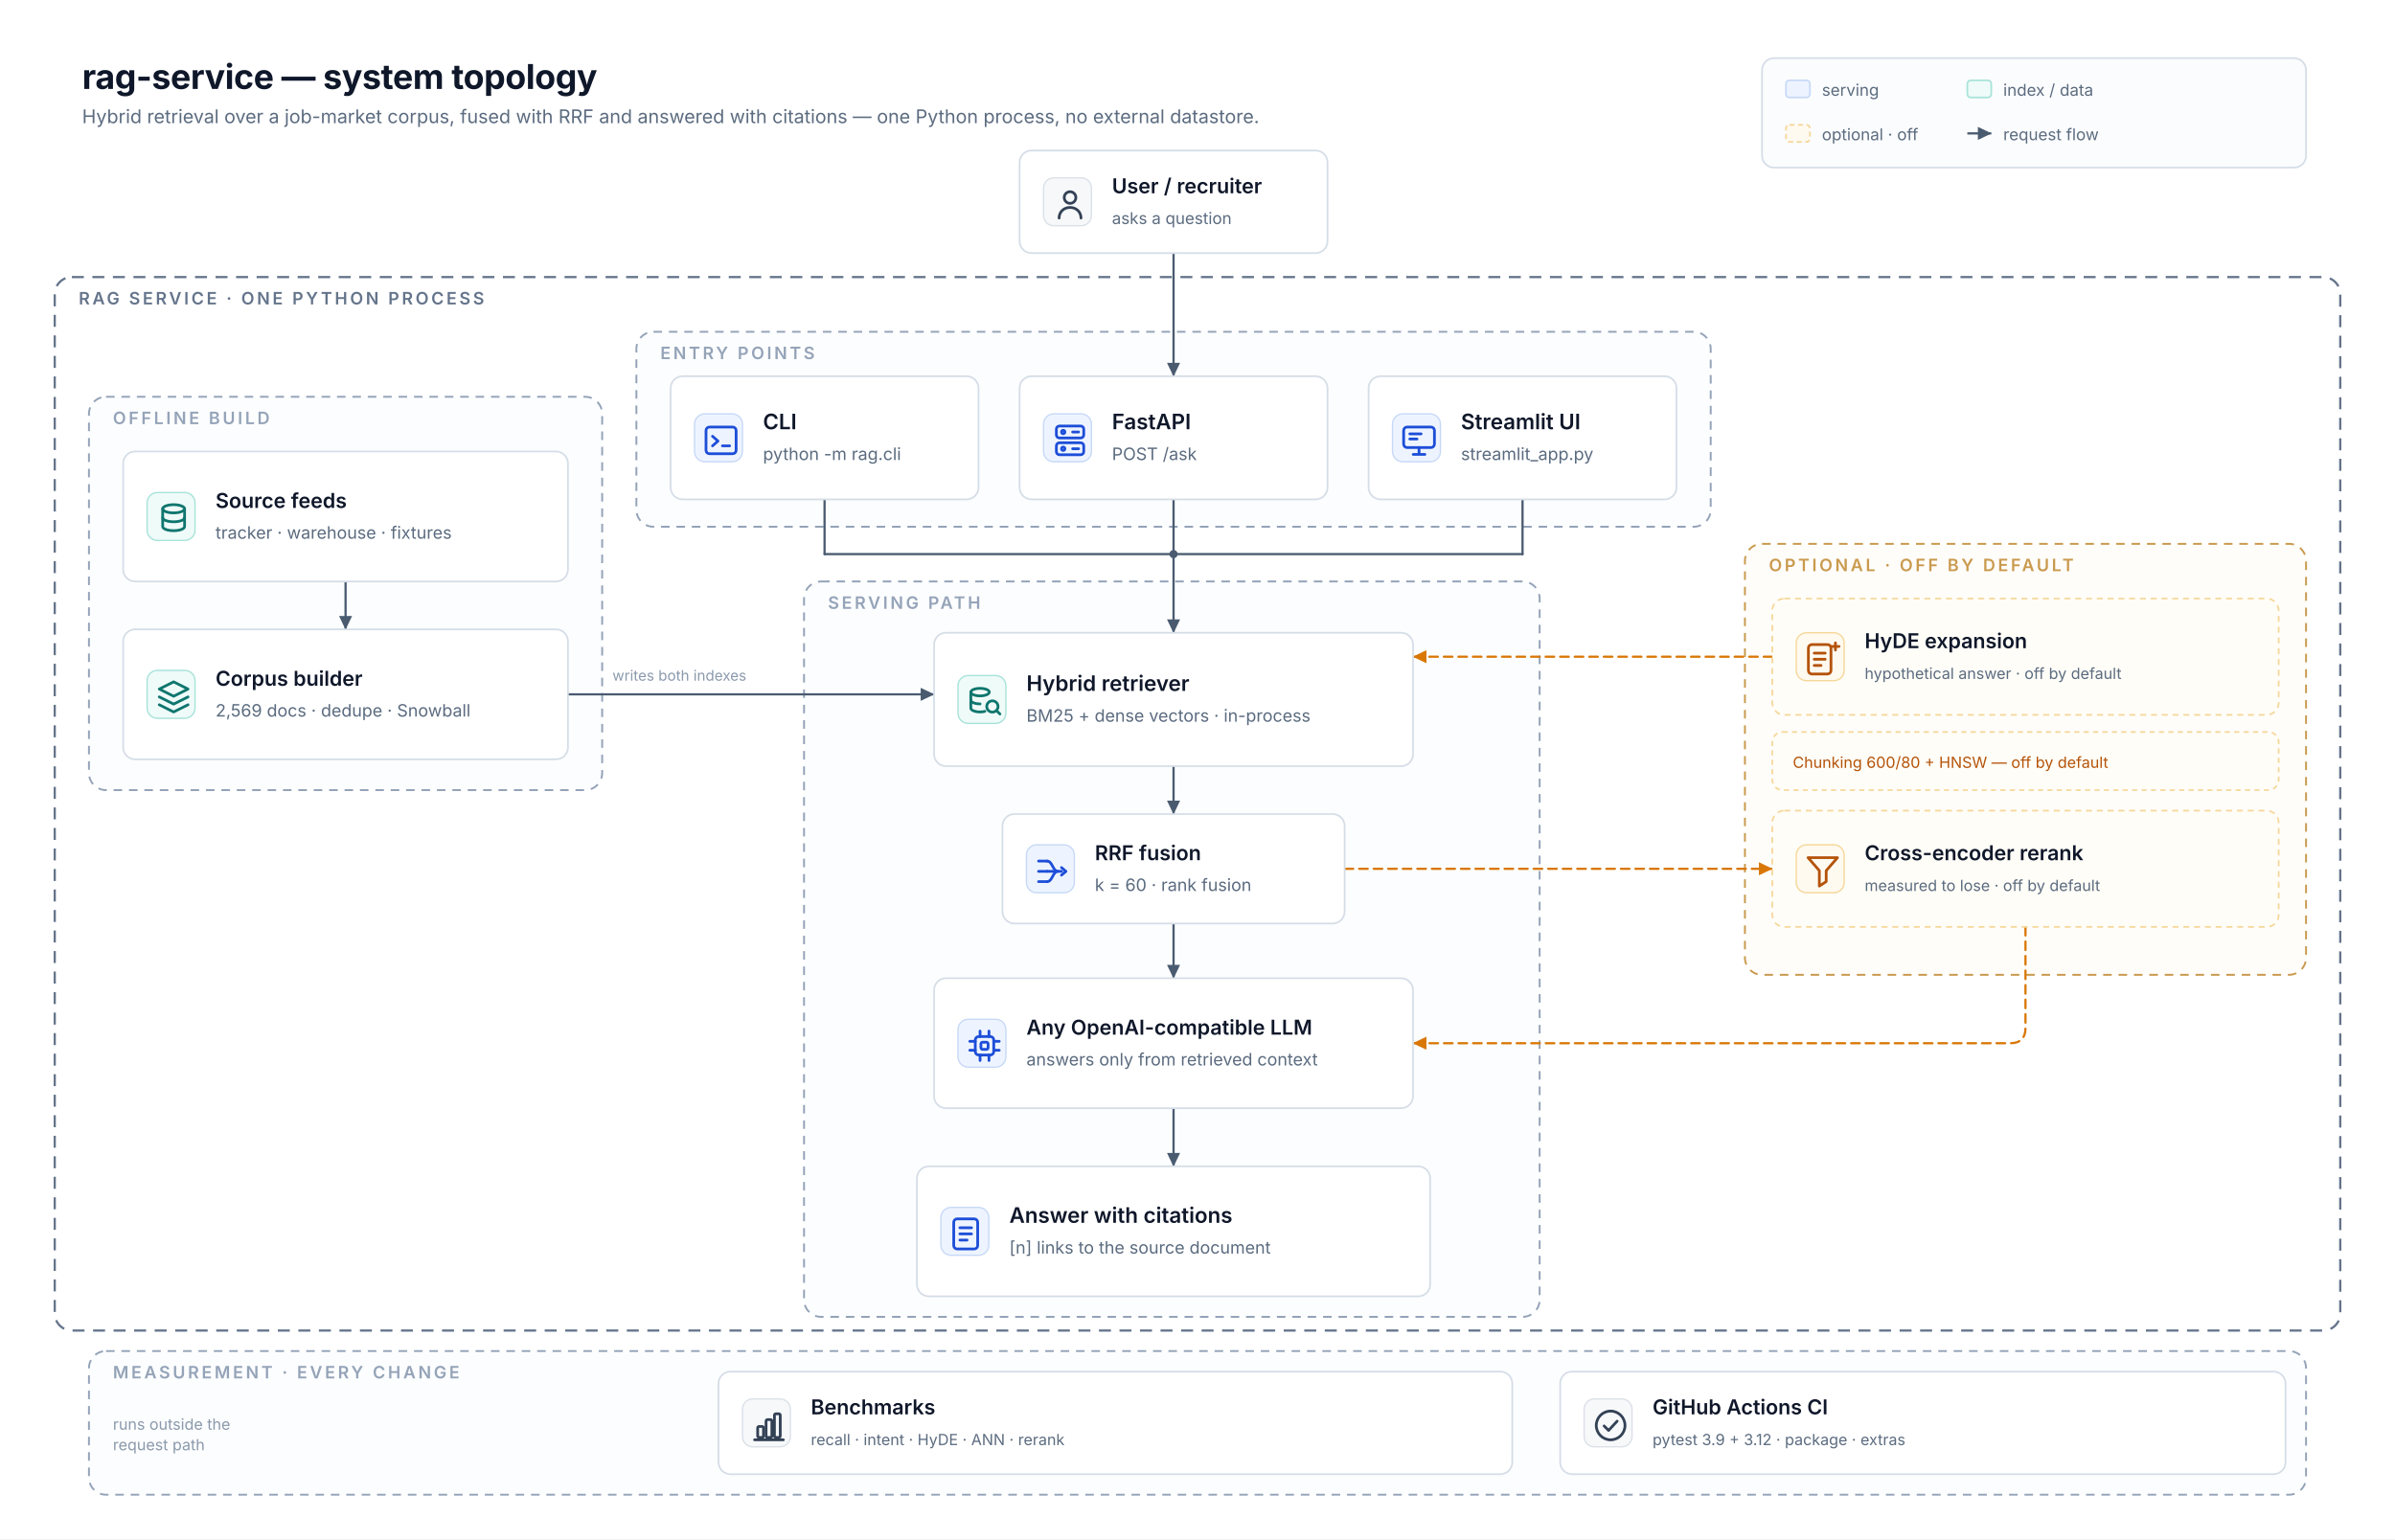
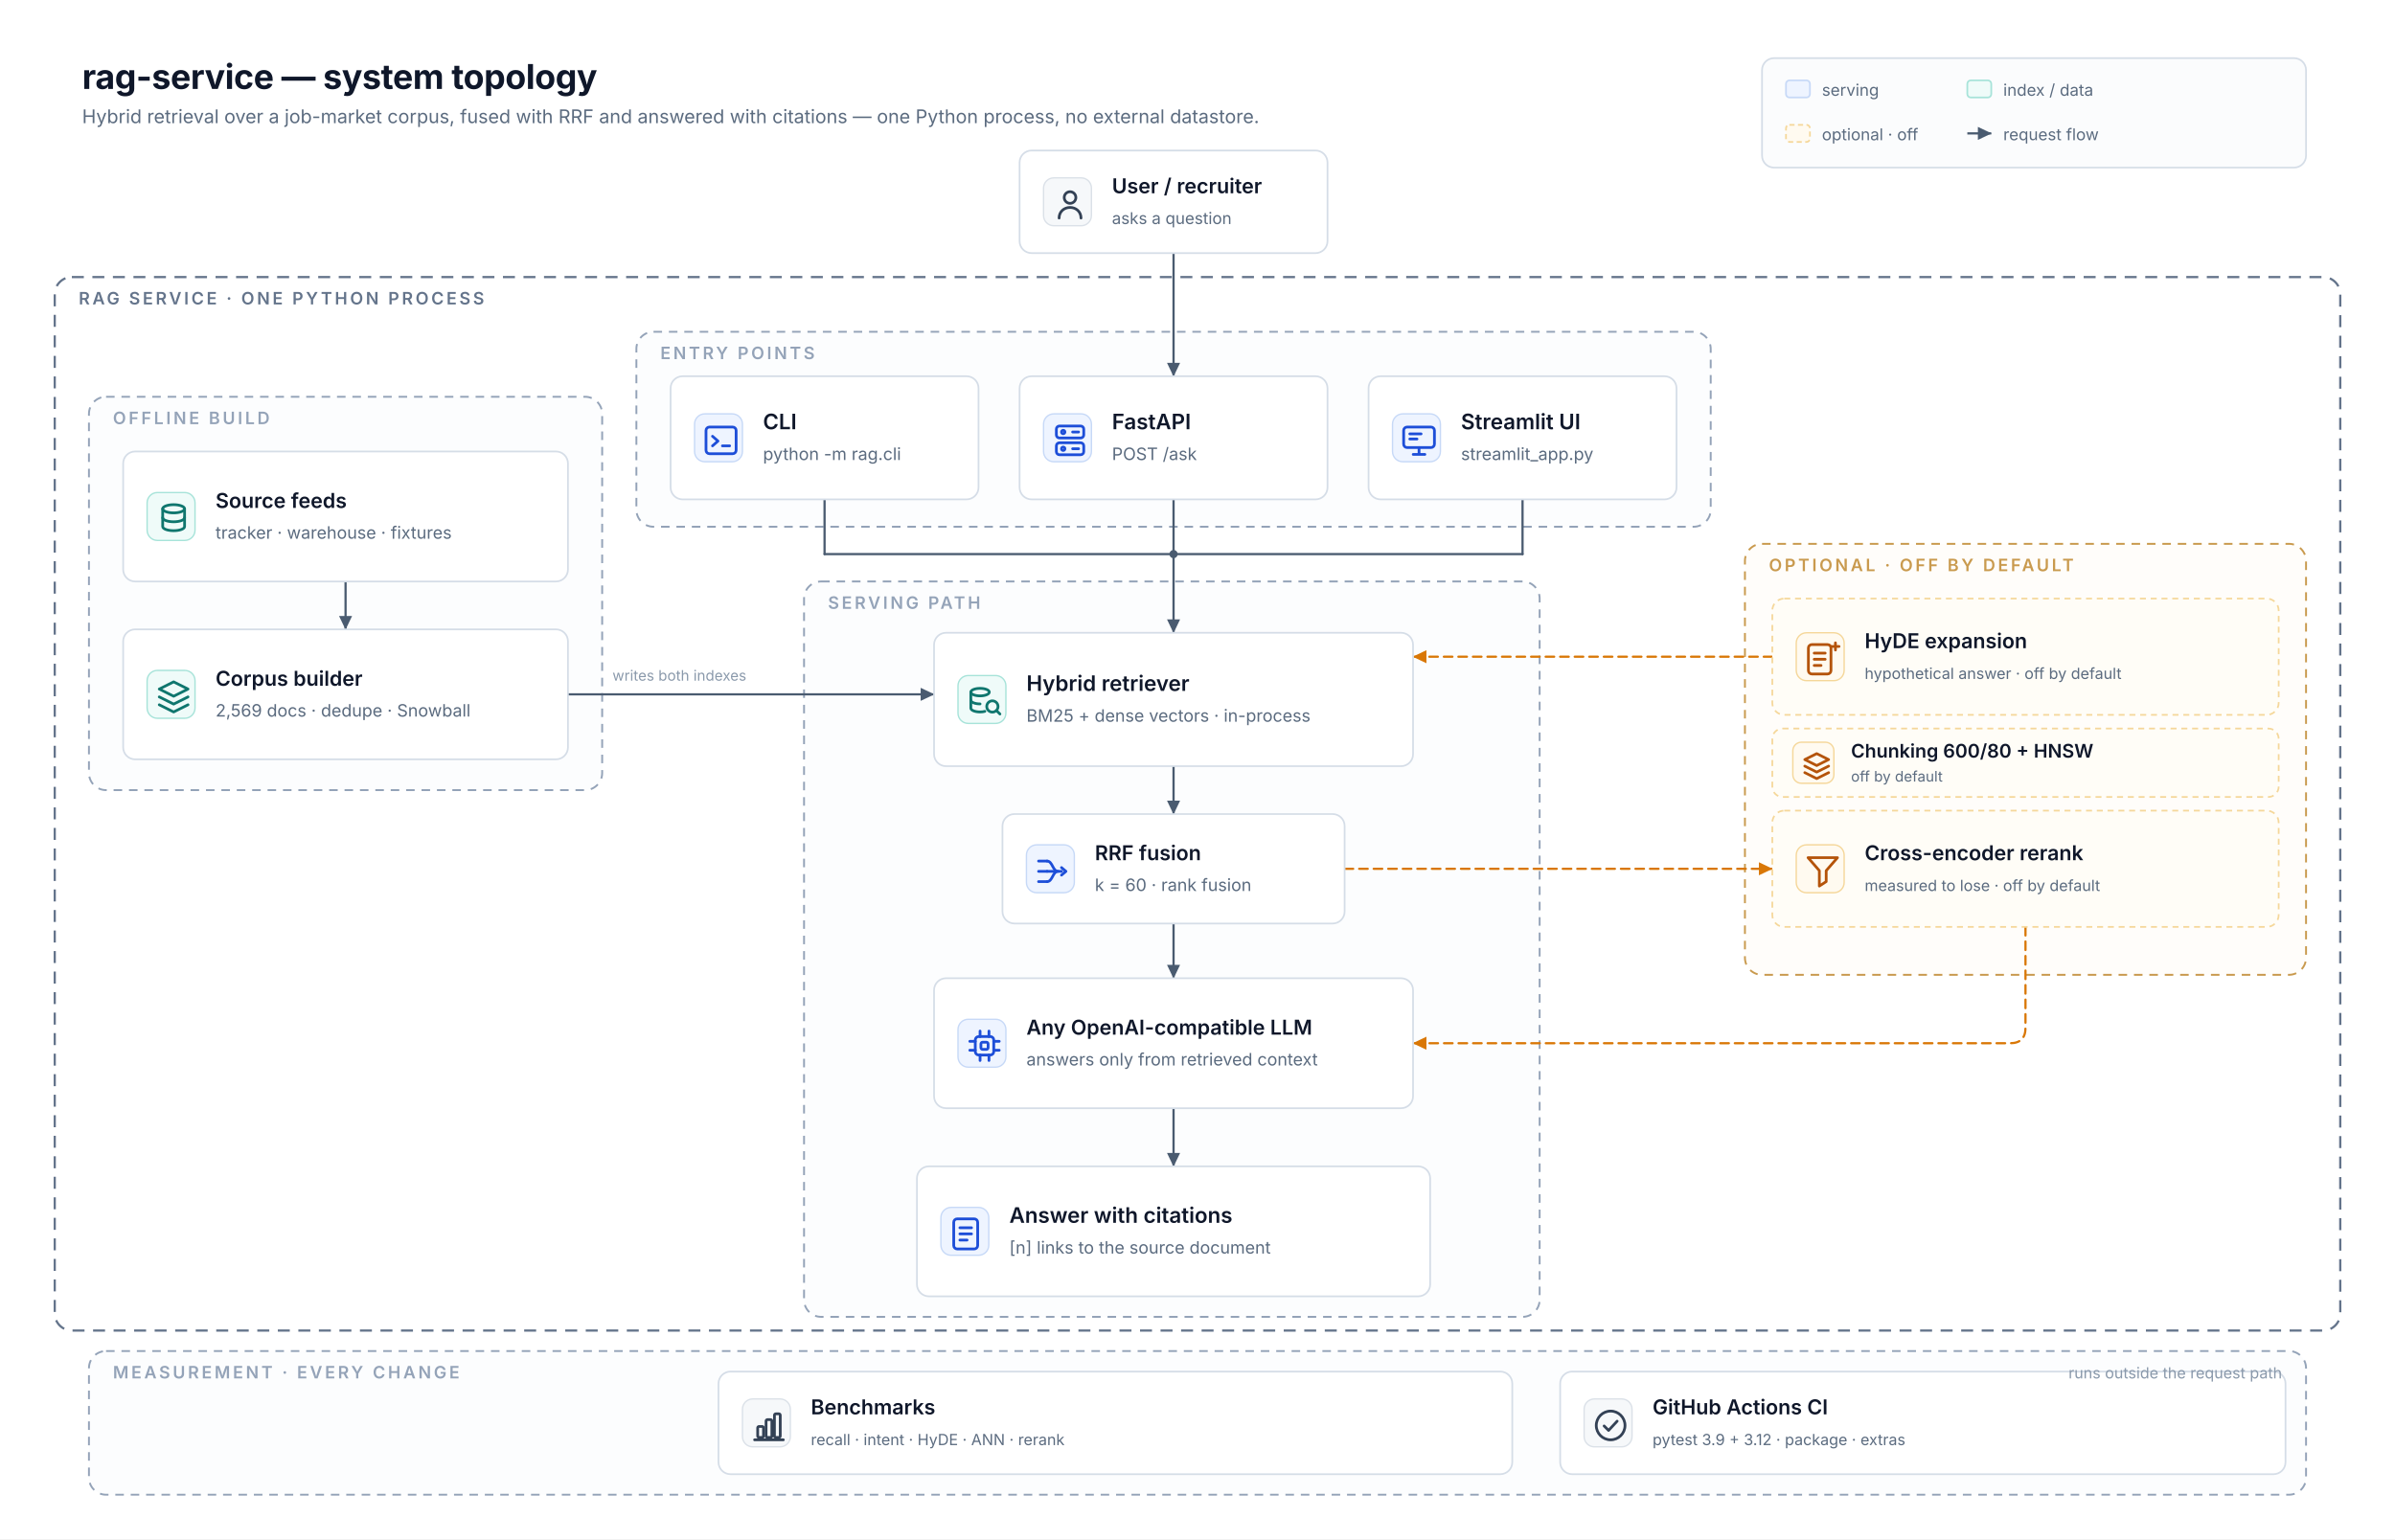
<svg xmlns="http://www.w3.org/2000/svg" width="1400" height="900" viewBox="0 0 1400 900" font-family="Inter, Helvetica, Arial, sans-serif">
  <rect width="1400" height="900" fill="#ffffff" />
  <defs>
    <marker id="ar" viewBox="0 0 10 10" refX="9.4" refY="5" markerWidth="7" markerHeight="7" orient="auto-start-reverse">
      <path d="M0.8 0.8 L9.6 5 L0.8 9.2 z" fill="#4a5b70" />
    </marker>
    <marker id="arAmber" viewBox="0 0 10 10" refX="9.4" refY="5" markerWidth="7" markerHeight="7" orient="auto-start-reverse">
      <path d="M0.8 0.8 L9.6 5 L0.8 9.2 z" fill="#d97706" />
    </marker>
  </defs>
  <text x="48" y="52" font-size="20" font-weight="700" fill="#0f172a" letter-spacing="-0.2">rag-service — system topology</text>
  <text x="48" y="72" font-size="11" fill="#5b6b7f">Hybrid retrieval over a job-market corpus, fused with RRF and answered with citations — one Python process, no external datastore.</text>
  <rect x="1030" y="34" width="318" height="64" rx="7" fill="#fbfcfd" stroke="#d5dde7" />
  <rect x="1044" y="47" width="14" height="10" rx="2" fill="#eef4ff" stroke="#c7d9f7" />
  <text x="1065" y="56" font-size="9.5" fill="#5b6b7f">serving</text>
  <rect x="1150" y="47" width="14" height="10" rx="2" fill="#effbf9" stroke="#a7e3d9" />
  <text x="1171" y="56" font-size="9.5" fill="#5b6b7f">index / data</text>
  <rect x="1044" y="73" width="14" height="10" rx="2" fill="#fffaf0" stroke="#f5d79a" stroke-dasharray="3 2" />
  <text x="1065" y="82" font-size="9.5" fill="#5b6b7f">optional · off</text>
  <path d="M1150 78h14" stroke="#4a5b70" stroke-width="1.3" marker-end="url(#ar)" />
  <text x="1171" y="82" font-size="9.5" fill="#5b6b7f">request flow</text>
  <rect x="32" y="162" width="1336" height="616" rx="10" fill="none" stroke="#64748b" stroke-width="1.3" stroke-dasharray="7 5" />
  <text x="46" y="178" font-size="10" font-weight="600" fill="#64748b" letter-spacing="1.5">RAG SERVICE · ONE PYTHON PROCESS</text>
  <rect x="372" y="194" width="628" height="114" rx="10" fill="#fcfdfe" stroke="#94a3b8" stroke-width="1.1" stroke-dasharray="5 4" />
  <text x="386" y="210" font-size="10" font-weight="600" fill="#94a3b8" letter-spacing="1.5">ENTRY POINTS</text>
  <rect x="52" y="232" width="300" height="230" rx="10" fill="#fcfdfe" stroke="#94a3b8" stroke-width="1.1" stroke-dasharray="5 4" />
  <text x="66" y="248" font-size="10" font-weight="600" fill="#94a3b8" letter-spacing="1.5">OFFLINE BUILD</text>
  <rect x="470" y="340" width="430" height="430" rx="10" fill="#fcfdfe" stroke="#94a3b8" stroke-width="1.1" stroke-dasharray="5 4" />
  <text x="484" y="356" font-size="10" font-weight="600" fill="#94a3b8" letter-spacing="1.5">SERVING PATH</text>
  <rect x="1020" y="318" width="328" height="252" rx="10" fill="#fffdfa" stroke="#c99a4e" stroke-width="1.1" stroke-dasharray="5 4" />
  <text x="1034" y="334" font-size="10" font-weight="600" fill="#c99a4e" letter-spacing="1.5">OPTIONAL · OFF BY DEFAULT</text>
  <rect x="52" y="790" width="1296" height="84" rx="10" fill="#fcfdfe" stroke="#94a3b8" stroke-width="1.1" stroke-dasharray="5 4" />
  <text x="66" y="806" font-size="10" font-weight="600" fill="#94a3b8" letter-spacing="1.5">MEASUREMENT · EVERY CHANGE</text>
  <path d="M 686.0 148.0 L 686.0 220.0" fill="none" stroke="#4a5b70" stroke-width="1.3" marker-end="url(#ar)" stroke-linecap="round" stroke-linejoin="round" />
  <path d="M 482.0 292.0 L 482.0 324.0" fill="none" stroke="#4a5b70" stroke-width="1.3" stroke-linecap="round" />
  <path d="M 686.0 292.0 L 686.0 324.0" fill="none" stroke="#4a5b70" stroke-width="1.3" stroke-linecap="round" />
  <path d="M 890.0 292.0 L 890.0 324.0" fill="none" stroke="#4a5b70" stroke-width="1.3" stroke-linecap="round" />
  <path d="M 482.0 324.0 L 890.0 324.0" fill="none" stroke="#4a5b70" stroke-width="1.3" stroke-linecap="round" />
  <circle cx="686" cy="324" r="2.4" fill="#4a5b70" />
  <path d="M 686.0 324.0 L 686.0 370.0" fill="none" stroke="#4a5b70" stroke-width="1.3" marker-end="url(#ar)" stroke-linecap="round" stroke-linejoin="round" />
  <path d="M 686.0 448.0 L 686.0 476.0" fill="none" stroke="#4a5b70" stroke-width="1.3" marker-end="url(#ar)" stroke-linecap="round" stroke-linejoin="round" />
  <path d="M 686.0 540.0 L 686.0 572.0" fill="none" stroke="#4a5b70" stroke-width="1.3" marker-end="url(#ar)" stroke-linecap="round" stroke-linejoin="round" />
  <path d="M 686.0 648.0 L 686.0 682.0" fill="none" stroke="#4a5b70" stroke-width="1.3" marker-end="url(#ar)" stroke-linecap="round" stroke-linejoin="round" />
  <path d="M 202.0 340.0 L 202.0 368.0" fill="none" stroke="#4a5b70" stroke-width="1.3" marker-end="url(#ar)" stroke-linecap="round" stroke-linejoin="round" />
  <path d="M 332.0 406.0 L 546.0 406.0" fill="none" stroke="#4a5b70" stroke-width="1.3" marker-end="url(#ar)" stroke-linecap="round" stroke-linejoin="round" />
  <path d="M 1036.0 384.0 L 826.0 384.0" fill="none" stroke="#d97706" stroke-width="1.3" stroke-dasharray="5 3.5" marker-end="url(#arAmber)" stroke-linecap="round" stroke-linejoin="round" />
  <path d="M 786.0 508.0 L 1036.0 508.0" fill="none" stroke="#d97706" stroke-width="1.3" stroke-dasharray="5 3.5" marker-end="url(#arAmber)" stroke-linecap="round" stroke-linejoin="round" />
  <path d="M 1184.0 542.0 L 1184.0 601.0 Q 1184.0 610.0 1175.0 610.0 L 826.0 610.0" fill="none" stroke="#d97706" stroke-width="1.3" stroke-dasharray="5 3.5" marker-end="url(#arAmber)" stroke-linecap="round" stroke-linejoin="round" />
  <g>
    <rect x="596" y="88" width="180" height="60" rx="7" fill="#ffffff" stroke="#d5dde7" stroke-width="1" />
    <rect x="610" y="104.0" width="28" height="28" rx="6" fill="#f6f8fa" stroke="#dbe1e8" stroke-width="0.8" />
    <g transform="translate(613.5,107.5) scale(1.000)" fill="none" stroke="#334155" stroke-width="1.60" stroke-linecap="round" stroke-linejoin="round">
      <circle cx="12" cy="8" r="3.4" />
      <path d="M5.6 20c0-3.7 2.9-6.2 6.4-6.2s6.4 2.5 6.4 6.2" />
    </g>
    <text x="650" y="113.0" font-size="12" font-weight="600" fill="#0f172a">User / recruiter</text>
    <text x="650" y="131.0" font-size="9.5" fill="#5b6b7f">asks a question</text>
  </g>
  <g>
    <rect x="392" y="220" width="180" height="72" rx="7" fill="#ffffff" stroke="#d5dde7" stroke-width="1" />
    <rect x="406" y="242.0" width="28" height="28" rx="6" fill="#eef4ff" stroke="#c7d9f7" stroke-width="0.8" />
    <g transform="translate(409.5,245.5) scale(1.000)" fill="none" stroke="#1d4ed8" stroke-width="1.60" stroke-linecap="round" stroke-linejoin="round">
      <rect x="3.2" y="4.2" width="17.6" height="15.6" rx="2" />
      <path d="M7 9.6l3.2 2.8L7 15.2" />
      <path d="M12.8 15.2h4.2" />
    </g>
    <text x="446" y="251.0" font-size="12.5" font-weight="600" fill="#0f172a">CLI</text>
    <text x="446" y="269.0" font-size="10" fill="#5b6b7f">python -m rag.cli</text>
  </g>
  <g>
    <rect x="596" y="220" width="180" height="72" rx="7" fill="#ffffff" stroke="#d5dde7" stroke-width="1" />
    <rect x="610" y="242.0" width="28" height="28" rx="6" fill="#eef4ff" stroke="#c7d9f7" stroke-width="0.8" />
    <g transform="translate(613.5,245.5) scale(1.000)" fill="none" stroke="#1d4ed8" stroke-width="1.60" stroke-linecap="round" stroke-linejoin="round">
      <rect x="4" y="3.6" width="16" height="7" rx="1.8" />
      <rect x="4" y="13.4" width="16" height="7" rx="1.8" />
      <circle cx="8" cy="7.1" r="1" />
      <circle cx="8" cy="16.9" r="1" />
      <path d="M13.5 7.1h3.5M13.5 16.9h3.5" />
    </g>
    <text x="650" y="251.0" font-size="12.5" font-weight="600" fill="#0f172a">FastAPI</text>
    <text x="650" y="269.0" font-size="10" fill="#5b6b7f">POST /ask</text>
  </g>
  <g>
    <rect x="800" y="220" width="180" height="72" rx="7" fill="#ffffff" stroke="#d5dde7" stroke-width="1" />
    <rect x="814" y="242.0" width="28" height="28" rx="6" fill="#eef4ff" stroke="#c7d9f7" stroke-width="0.8" />
    <g transform="translate(817.5,245.5) scale(1.000)" fill="none" stroke="#1d4ed8" stroke-width="1.60" stroke-linecap="round" stroke-linejoin="round">
      <rect x="3" y="4.2" width="18" height="12" rx="2" />
      <path d="M12 16.2v4M8.6 20.2h6.8" />
      <path d="M6.6 8.2h6.6M6.6 11.2h4.2" />
    </g>
    <text x="854" y="251.0" font-size="12.5" font-weight="600" fill="#0f172a">Streamlit UI</text>
    <text x="854" y="269.0" font-size="10" fill="#5b6b7f">streamlit_app.py</text>
  </g>
  <g>
    <rect x="546" y="370" width="280" height="78" rx="7" fill="#ffffff" stroke="#d5dde7" stroke-width="1" />
    <rect x="560" y="395.0" width="28" height="28" rx="6" fill="#effbf9" stroke="#a7e3d9" stroke-width="0.8" />
    <g transform="translate(563.5,398.5) scale(1.000)" fill="none" stroke="#0f766e" stroke-width="1.60" stroke-linecap="round" stroke-linejoin="round">
      <ellipse cx="9.4" cy="6.2" rx="5.4" ry="2.2" />
      <path d="M4 6.2v9.4c0 1.2 2.4 2.2 5.4 2.2 1 0 2-.1 2.8-.35" />
      <path d="M4 10.9c0 1.2 2.4 2.2 5.4 2.2" />
      <circle cx="16.6" cy="14.6" r="3.3" />
      <path d="M19 17l2 2" />
    </g>
    <text x="600" y="404.0" font-size="12.5" font-weight="600" fill="#0f172a">Hybrid retriever</text>
    <text x="600" y="422.0" font-size="10" fill="#5b6b7f">BM25 + dense vectors · in-process</text>
  </g>
  <g>
    <rect x="586" y="476" width="200" height="64" rx="7" fill="#ffffff" stroke="#d5dde7" stroke-width="1" />
    <rect x="600" y="494.0" width="28" height="28" rx="6" fill="#eef4ff" stroke="#c7d9f7" stroke-width="0.8" />
    <g transform="translate(603.5,497.5) scale(1.000)" fill="none" stroke="#1d4ed8" stroke-width="1.60" stroke-linecap="round" stroke-linejoin="round">
      <path d="M3.6 6h5M3.6 12h5M3.6 18h5" />
      <path d="M8.6 6c3.2 0 3.2 6 6.4 6M8.6 18c3.2 0 3.2-6 6.4-6" />
      <path d="M8.6 12h8.4" />
      <path d="M17 9.8l2.6 2.2L17 14.2" />
    </g>
    <text x="640" y="503.0" font-size="12" font-weight="600" fill="#0f172a">RRF fusion</text>
    <text x="640" y="521.0" font-size="10" fill="#5b6b7f">k = 60 · rank fusion</text>
  </g>
  <g>
    <rect x="546" y="572" width="280" height="76" rx="7" fill="#ffffff" stroke="#d5dde7" stroke-width="1" />
    <rect x="560" y="596.0" width="28" height="28" rx="6" fill="#eef4ff" stroke="#c7d9f7" stroke-width="0.8" />
    <g transform="translate(563.5,599.5) scale(1.000)" fill="none" stroke="#1d4ed8" stroke-width="1.60" stroke-linecap="round" stroke-linejoin="round">
      <rect x="6.6" y="6.6" width="10.8" height="10.8" rx="2" />
      <rect x="9.9" y="9.9" width="4.2" height="4.2" rx="1" />
      <path d="M9.4 3.4v3.2M14.6 3.4v3.2M9.4 17.4v3.2M14.6 17.4v3.2M3.4 9.4h3.2M3.4 14.6h3.2M17.4 9.4h3.2M17.4 14.6h3.2" />
    </g>
    <text x="600" y="605.0" font-size="12" font-weight="600" fill="#0f172a">Any OpenAI-compatible LLM</text>
    <text x="600" y="623.0" font-size="10" fill="#5b6b7f">answers only from retrieved context</text>
  </g>
  <g>
    <rect x="536" y="682" width="300" height="76" rx="7" fill="#ffffff" stroke="#d5dde7" stroke-width="1" />
    <rect x="550" y="706.0" width="28" height="28" rx="6" fill="#eef4ff" stroke="#c7d9f7" stroke-width="0.8" />
    <g transform="translate(553.5,709.5) scale(1.000)" fill="none" stroke="#1d4ed8" stroke-width="1.60" stroke-linecap="round" stroke-linejoin="round">
      <rect x="4" y="3.2" width="14" height="17.6" rx="2" />
      <path d="M7.6 8.4h6.8M7.6 12h6.8M7.6 15.6h4.2" />
    </g>
    <text x="590" y="715.0" font-size="12.5" font-weight="600" fill="#0f172a">Answer with citations</text>
    <text x="590" y="733.0" font-size="10" fill="#5b6b7f">[n] links to the source document</text>
  </g>
  <g>
    <rect x="72" y="264" width="260" height="76" rx="7" fill="#ffffff" stroke="#d5dde7" stroke-width="1" />
    <rect x="86" y="288.0" width="28" height="28" rx="6" fill="#effbf9" stroke="#a7e3d9" stroke-width="0.8" />
    <g transform="translate(89.5,291.5) scale(1.000)" fill="none" stroke="#0f766e" stroke-width="1.60" stroke-linecap="round" stroke-linejoin="round">
      <ellipse cx="12" cy="6" rx="6.4" ry="2.4" />
      <path d="M5.6 6v10.4c0 1.35 2.85 2.4 6.4 2.4s6.4-1.05 6.4-2.4V6" />
      <path d="M5.6 11.2c0 1.35 2.85 2.4 6.4 2.4s6.4-1.05 6.4-2.4" />
    </g>
    <text x="126" y="297.0" font-size="12" font-weight="600" fill="#0f172a">Source feeds</text>
    <text x="126" y="315.0" font-size="10" fill="#5b6b7f">tracker · warehouse · fixtures</text>
  </g>
  <g>
    <rect x="72" y="368" width="260" height="76" rx="7" fill="#ffffff" stroke="#d5dde7" stroke-width="1" />
    <rect x="86" y="392.0" width="28" height="28" rx="6" fill="#effbf9" stroke="#a7e3d9" stroke-width="0.8" />
    <g transform="translate(89.5,395.5) scale(1.000)" fill="none" stroke="#0f766e" stroke-width="1.60" stroke-linecap="round" stroke-linejoin="round">
      <path d="M12 3.2l8.4 4.2-8.4 4.2L3.6 7.4z" />
      <path d="M3.6 12L12 16.2 20.4 12" />
      <path d="M3.6 16.6L12 20.8l8.4-4.2" />
    </g>
    <text x="126" y="401.0" font-size="12" font-weight="600" fill="#0f172a">Corpus builder</text>
    <text x="126" y="419.0" font-size="10" fill="#5b6b7f">2,569 docs · dedupe · Snowball</text>
  </g>
  <g>
    <rect x="1036" y="350" width="296" height="68" rx="7" fill="#fffdf7" stroke="#f5d79a" stroke-width="1" stroke-dasharray="3.5 2.8" />
    <rect x="1050" y="370.0" width="28" height="28" rx="6" fill="#fffaf0" stroke="#f5d79a" stroke-width="0.8" />
    <g transform="translate(1053.5,373.5) scale(1.000)" fill="none" stroke="#b45309" stroke-width="1.60" stroke-linecap="round" stroke-linejoin="round">
      <rect x="3.6" y="3.4" width="13.2" height="17.2" rx="2" />
      <path d="M7 8.4h6.4M7 12h6.4M7 15.6h4" />
      <path d="M19.4 2.4v4.2M17.3 4.5h4.2" />
    </g>
    <text x="1090" y="379.0" font-size="12" font-weight="600" fill="#0f172a">HyDE expansion</text>
    <text x="1090" y="397.0" font-size="9" fill="#5b6b7f">hypothetical answer · off by default</text>
  </g>
  <g>
    <rect x="1036" y="474" width="296" height="68" rx="7" fill="#fffdf7" stroke="#f5d79a" stroke-width="1" stroke-dasharray="3.5 2.8" />
    <rect x="1050" y="494.0" width="28" height="28" rx="6" fill="#fffaf0" stroke="#f5d79a" stroke-width="0.8" />
    <g transform="translate(1053.5,497.5) scale(1.000)" fill="none" stroke="#b45309" stroke-width="1.60" stroke-linecap="round" stroke-linejoin="round">
      <path d="M3.4 4h17.2l-6.6 7.6v6.4l-4 2.6v-9z" />
    </g>
    <text x="1090" y="503.0" font-size="12" font-weight="600" fill="#0f172a">Cross-encoder rerank</text>
    <text x="1090" y="521.0" font-size="9" fill="#5b6b7f">measured to lose · off by default</text>
  </g>
-   <rect x="1036" y="428" width="296" height="34" rx="6" fill="#fffdf7" stroke="#f5d79a" stroke-dasharray="3 2.5" />
-   <text x="1048" y="449" font-size="9" fill="#b45309">Chunking 600/80 + HNSW — off by default</text>
+   <rect x="1036" y="426" width="296" height="40" rx="6" fill="#fffdf7" stroke="#f5d79a" stroke-width="1" stroke-dasharray="3.5 2.8" />
+   <rect x="1048" y="434" width="24" height="24" rx="5" fill="#fffaf0" stroke="#f5d79a" stroke-width="0.8" />
+   <g transform="translate(1052,438) scale(0.83)" fill="none" stroke="#b45309" stroke-width="1.9" stroke-linecap="round" stroke-linejoin="round">
+     <path d="M12 3.2l8.4 4.2-8.4 4.2L3.6 7.4z" />
+     <path d="M3.6 12L12 16.2 20.4 12" />
+     <path d="M3.6 16.6L12 20.8l8.4-4.2" />
+   </g>
+   <text x="1082" y="443" font-size="11" font-weight="600" fill="#0f172a">Chunking 600/80 + HNSW</text>
+   <text x="1082" y="457" font-size="8.5" fill="#5b6b7f">off by default</text>
  <g>
    <rect x="420" y="802" width="464" height="60" rx="7" fill="#ffffff" stroke="#d5dde7" stroke-width="1" />
    <rect x="434" y="818.0" width="28" height="28" rx="6" fill="#f6f8fa" stroke="#dbe1e8" stroke-width="0.8" />
    <g transform="translate(437.5,821.5) scale(1.000)" fill="none" stroke="#334155" stroke-width="1.60" stroke-linecap="round" stroke-linejoin="round">
      <path d="M3.6 20.4h16.8" />
      <rect x="5.4" y="12.6" width="3.4" height="6.4" rx="0.8" />
      <rect x="10.3" y="8.6" width="3.4" height="10.4" rx="0.8" />
      <rect x="15.2" y="5.2" width="3.4" height="13.8" rx="0.8" />
    </g>
    <text x="474" y="827.0" font-size="12" font-weight="600" fill="#0f172a">Benchmarks</text>
    <text x="474" y="845.0" font-size="9" fill="#5b6b7f">recall · intent · HyDE · ANN · rerank</text>
  </g>
  <g>
    <rect x="912" y="802" width="424" height="60" rx="7" fill="#ffffff" stroke="#d5dde7" stroke-width="1" />
    <rect x="926" y="818.0" width="28" height="28" rx="6" fill="#f6f8fa" stroke="#dbe1e8" stroke-width="0.8" />
    <g transform="translate(929.5,821.5) scale(1.000)" fill="none" stroke="#334155" stroke-width="1.60" stroke-linecap="round" stroke-linejoin="round">
      <circle cx="12" cy="12" r="8.4" />
      <path d="M8.2 12.3l2.6 2.6 5-5.4" />
    </g>
    <text x="966" y="827.0" font-size="12" font-weight="600" fill="#0f172a">GitHub Actions CI</text>
    <text x="966" y="845.0" font-size="9" fill="#5b6b7f">pytest 3.9 + 3.12 · package · extras</text>
  </g>
-   <text x="66" y="836" font-size="9" fill="#8a99ab">runs outside the</text>
-   <text x="66" y="848" font-size="9" fill="#8a99ab">request path</text>
+   <text x="1334" y="806" font-size="9" fill="#8a99ab" text-anchor="end">runs outside the request path</text>
  <text x="358" y="398" font-size="8.5" fill="#8a99ab">writes both indexes</text>
</svg>
